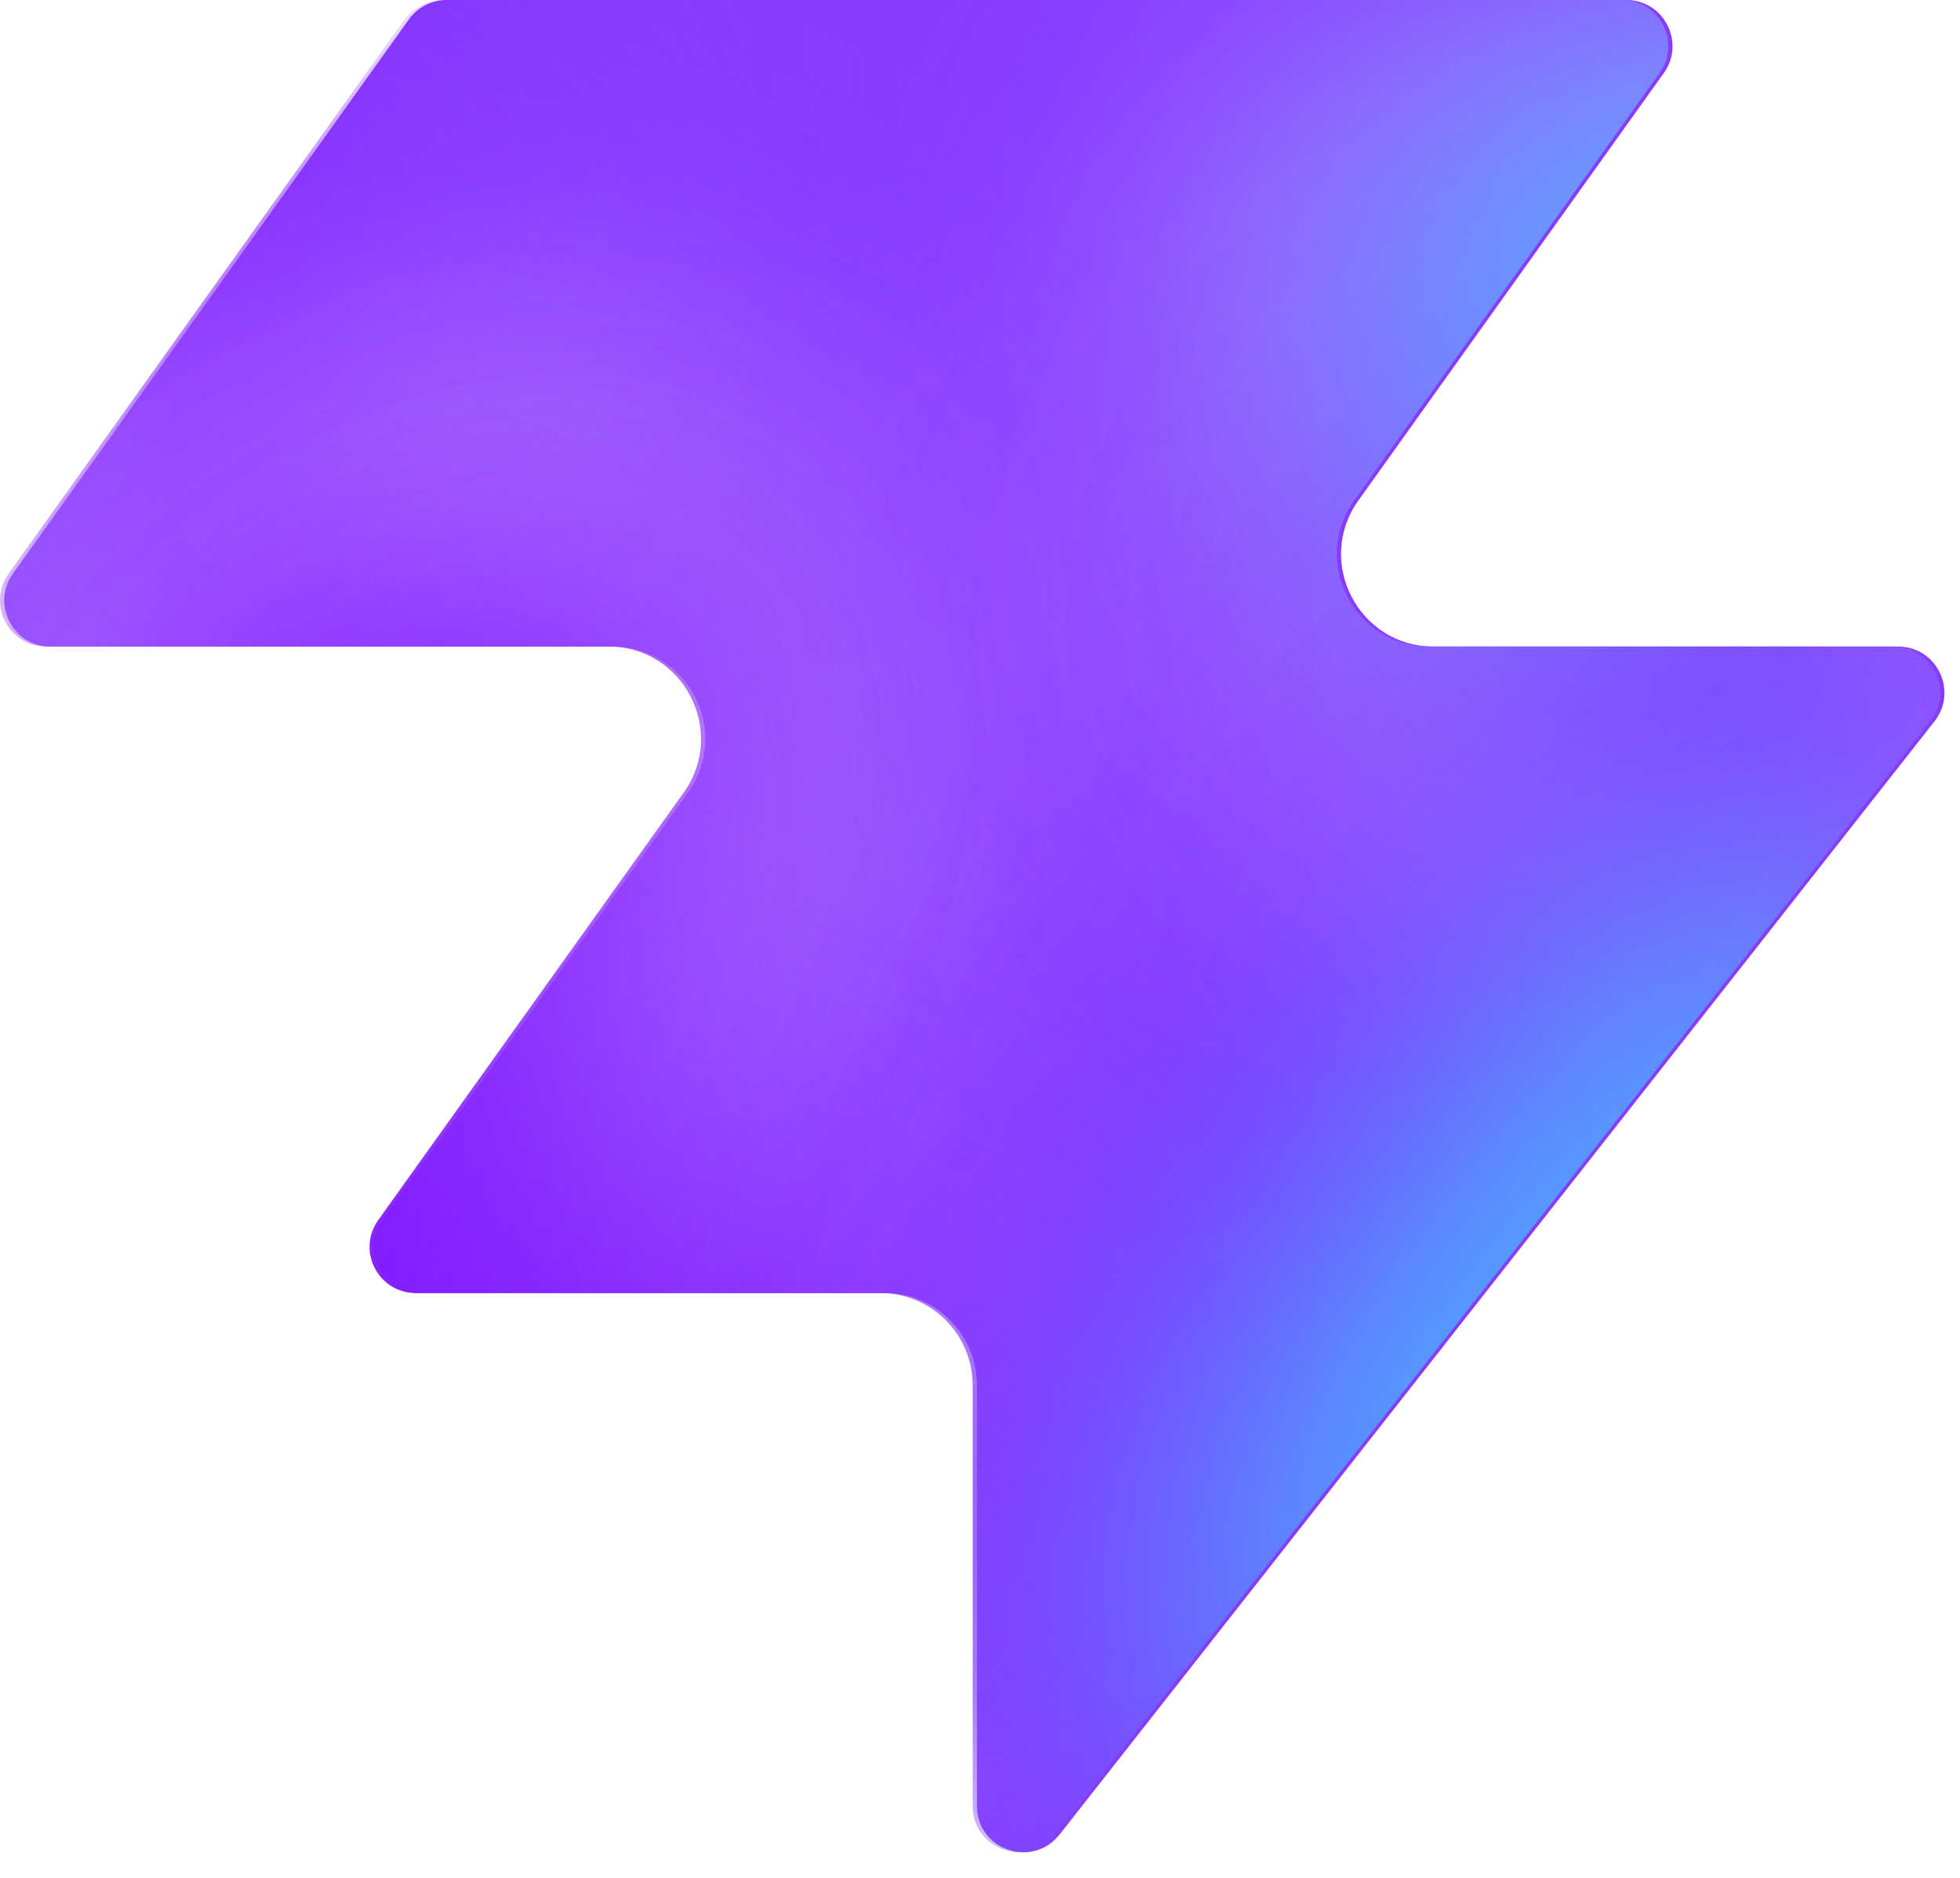
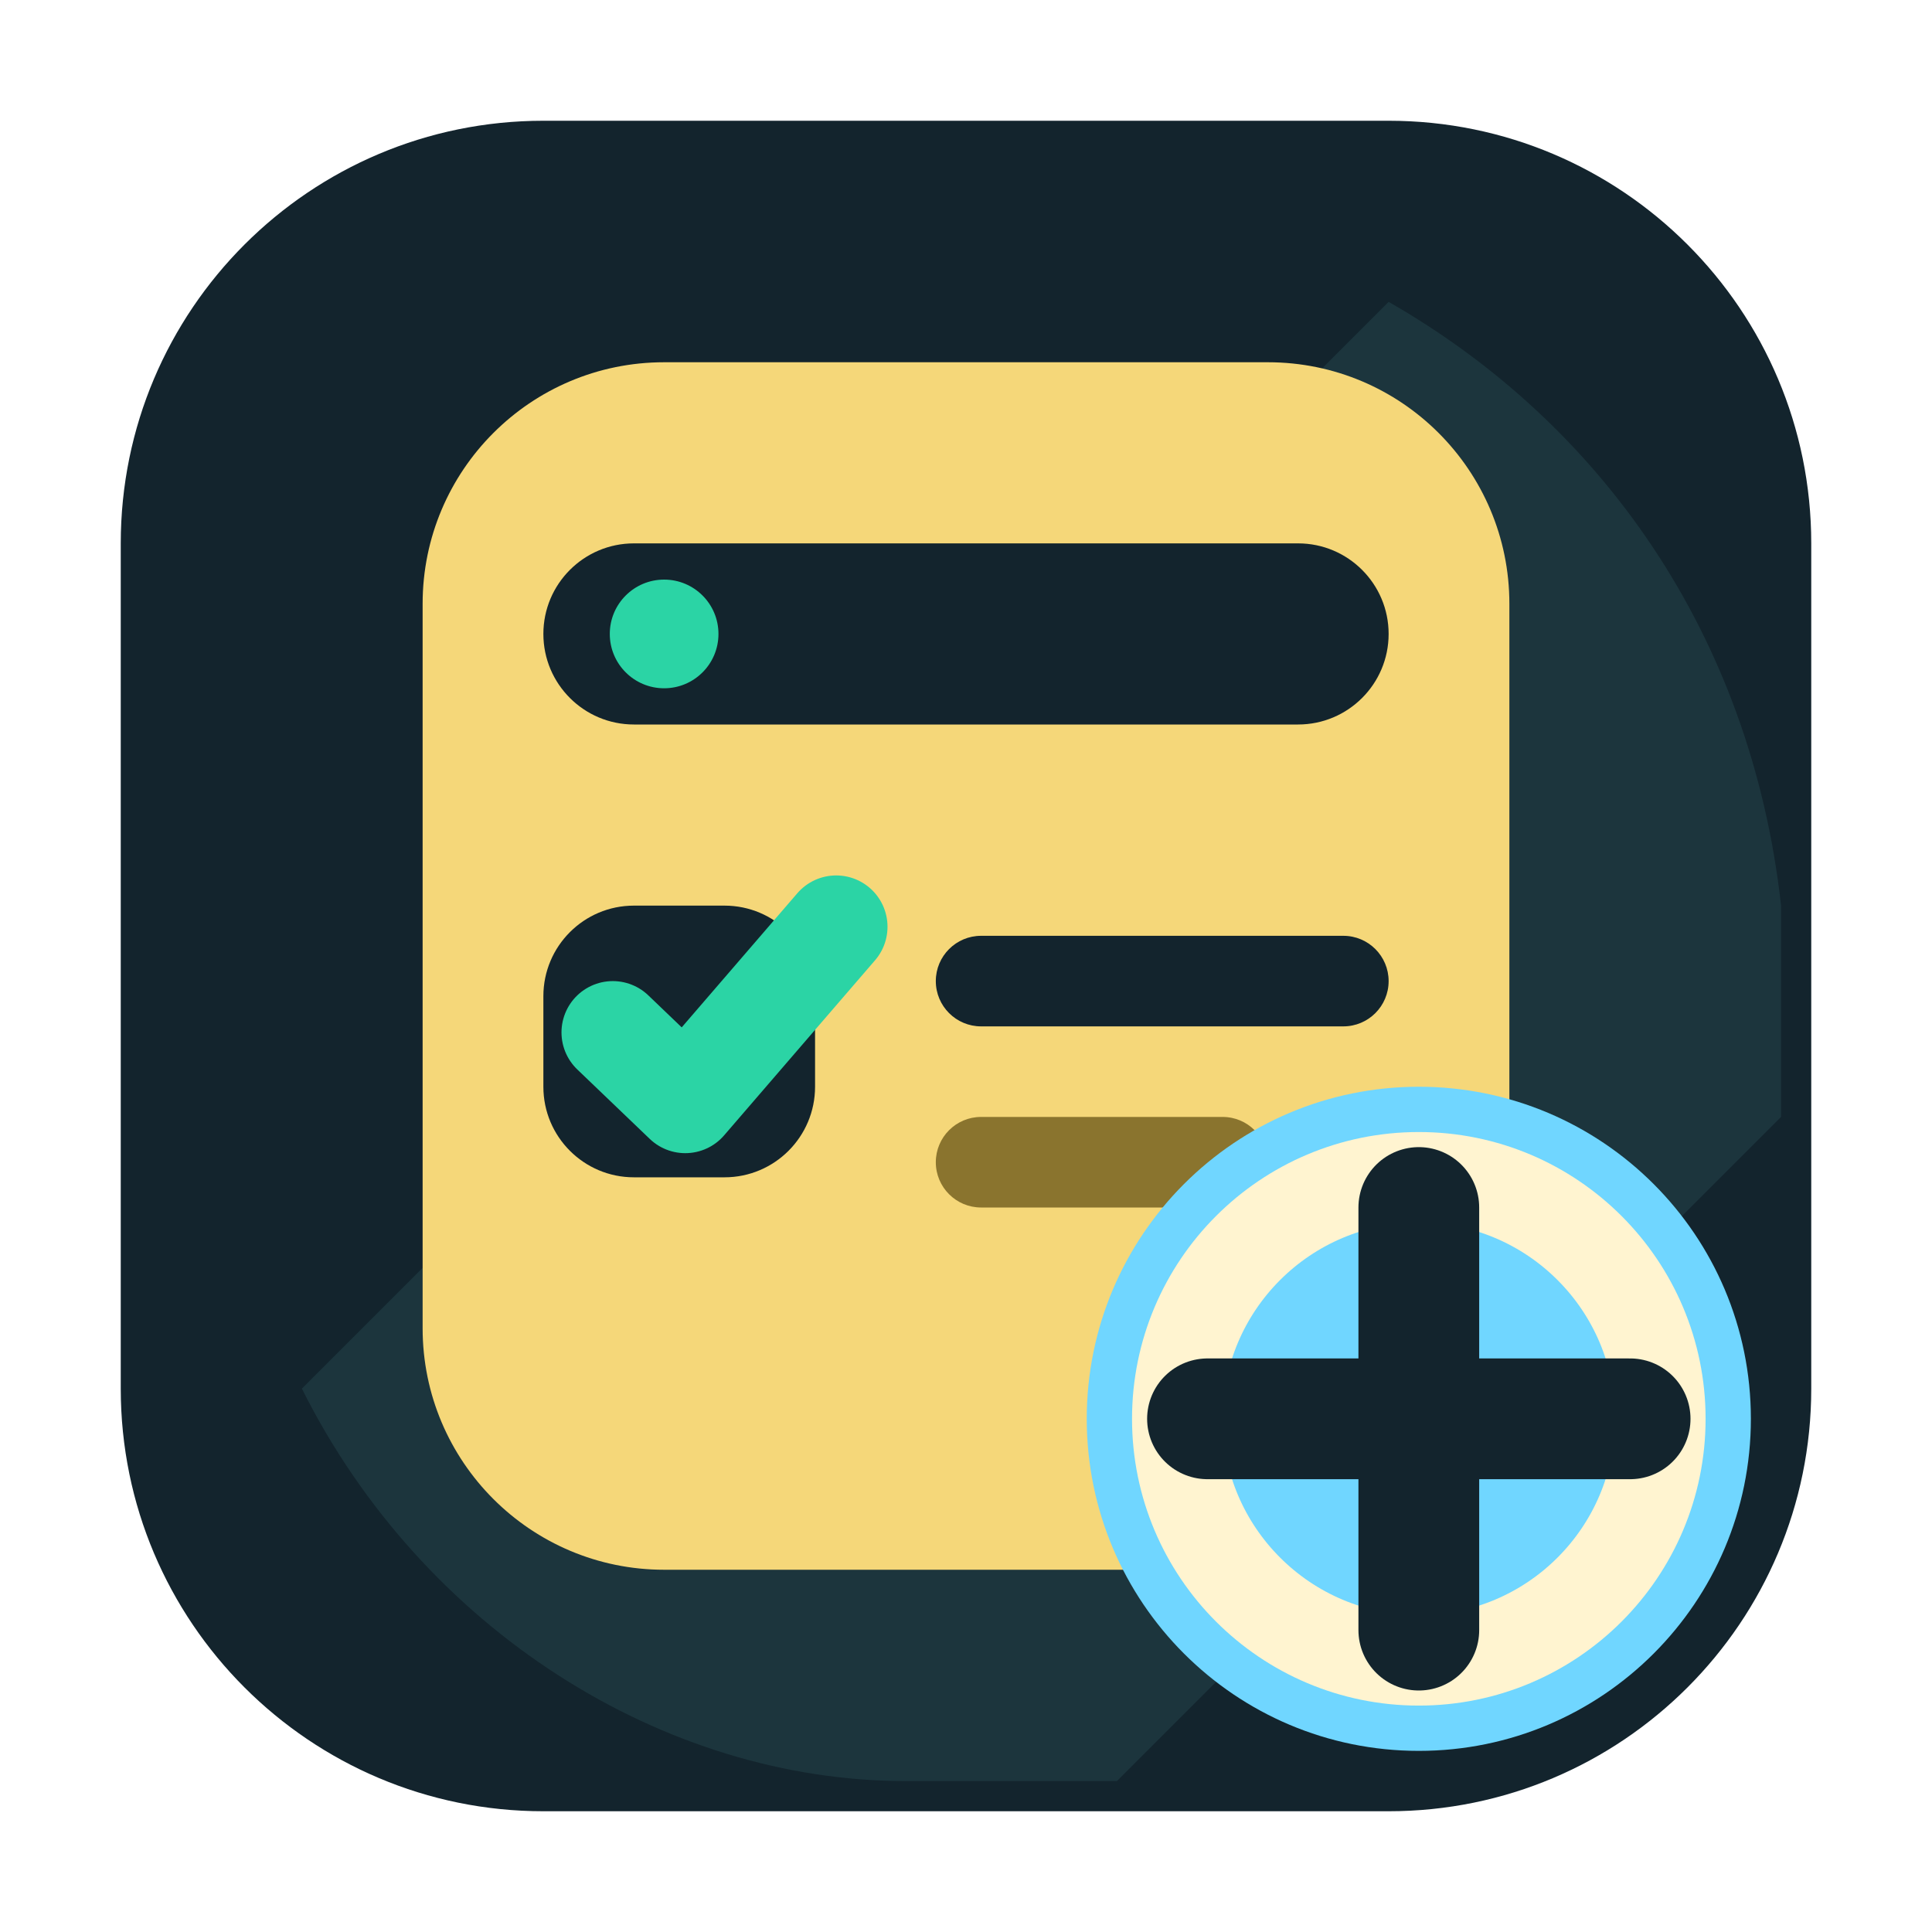
- <svg xmlns="http://www.w3.org/2000/svg" width="48" height="46" fill="none" viewBox="0 0 48 46">
-   <path fill="#863bff" d="M25.946 44.938c-.664.845-2.021.375-2.021-.698V33.937a2.26 2.26 0 0 0-2.262-2.262H10.287c-.92 0-1.456-1.04-.92-1.788l7.48-10.471c1.07-1.497 0-3.578-1.842-3.578H1.237c-.92 0-1.456-1.04-.92-1.788L10.013.474c.214-.297.556-.474.92-.474h28.894c.92 0 1.456 1.04.92 1.788l-7.48 10.471c-1.07 1.498 0 3.579 1.842 3.579h11.377c.943 0 1.473 1.088.89 1.83L25.947 44.94z" style="fill:#863bff;fill:color(display-p3 .525 .23 1);fill-opacity:1" />
-   <mask id="a" width="48" height="46" x="0" y="0" maskUnits="userSpaceOnUse" style="mask-type:alpha">
-     <path fill="#000" d="M25.842 44.938c-.664.844-2.021.375-2.021-.698V33.937a2.26 2.26 0 0 0-2.262-2.262H10.183c-.92 0-1.456-1.04-.92-1.788l7.48-10.471c1.07-1.498 0-3.579-1.842-3.579H1.133c-.92 0-1.456-1.04-.92-1.787L9.91.473c.214-.297.556-.474.92-.474h28.894c.92 0 1.456 1.04.92 1.788l-7.48 10.471c-1.07 1.498 0 3.578 1.842 3.578h11.377c.943 0 1.473 1.088.89 1.832L25.843 44.94z" style="fill:#000;fill-opacity:1" />
-   </mask>
-   <g mask="url(#a)">
-     <g filter="url(#b)">
-       <ellipse cx="5.508" cy="14.704" fill="#ede6ff" rx="5.508" ry="14.704" style="fill:#ede6ff;fill:color(display-p3 .927 .903 1);fill-opacity:1" transform="matrix(.00324 1 1 -.00324 -4.47 31.516)" />
-     </g>
-     <g filter="url(#c)">
-       <ellipse cx="10.399" cy="29.851" fill="#ede6ff" rx="10.399" ry="29.851" style="fill:#ede6ff;fill:color(display-p3 .927 .903 1);fill-opacity:1" transform="matrix(.00324 1 1 -.00324 -39.328 7.883)" />
-     </g>
-     <g filter="url(#d)">
-       <ellipse cx="5.508" cy="30.487" fill="#7e14ff" rx="5.508" ry="30.487" style="fill:#7e14ff;fill:color(display-p3 .492 .077 1);fill-opacity:1" transform="rotate(89.814 -25.913 -14.639)scale(1 -1)" />
-     </g>
-     <g filter="url(#e)">
-       <ellipse cx="5.508" cy="30.599" fill="#7e14ff" rx="5.508" ry="30.599" style="fill:#7e14ff;fill:color(display-p3 .492 .077 1);fill-opacity:1" transform="rotate(89.814 -32.644 -3.334)scale(1 -1)" />
-     </g>
-     <g filter="url(#f)">
-       <ellipse cx="5.508" cy="30.599" fill="#7e14ff" rx="5.508" ry="30.599" style="fill:#7e14ff;fill:color(display-p3 .492 .077 1);fill-opacity:1" transform="matrix(.00324 1 1 -.00324 -34.34 30.47)" />
-     </g>
-     <g filter="url(#g)">
-       <ellipse cx="14.072" cy="22.078" fill="#ede6ff" rx="14.072" ry="22.078" style="fill:#ede6ff;fill:color(display-p3 .927 .903 1);fill-opacity:1" transform="rotate(93.35 24.506 48.493)scale(-1 1)" />
-     </g>
-     <g filter="url(#h)">
-       <ellipse cx="3.47" cy="21.501" fill="#7e14ff" rx="3.47" ry="21.501" style="fill:#7e14ff;fill:color(display-p3 .492 .077 1);fill-opacity:1" transform="rotate(89.009 28.708 47.59)scale(-1 1)" />
-     </g>
-     <g filter="url(#i)">
-       <ellipse cx="3.47" cy="21.501" fill="#7e14ff" rx="3.47" ry="21.501" style="fill:#7e14ff;fill:color(display-p3 .492 .077 1);fill-opacity:1" transform="rotate(89.009 28.708 47.59)scale(-1 1)" />
-     </g>
-     <g filter="url(#j)">
-       <ellipse cx=".387" cy="8.972" fill="#7e14ff" rx="4.407" ry="29.108" style="fill:#7e14ff;fill:color(display-p3 .492 .077 1);fill-opacity:1" transform="rotate(39.51 .387 8.972)" />
-     </g>
-     <g filter="url(#k)">
-       <ellipse cx="47.523" cy="-6.092" fill="#7e14ff" rx="4.407" ry="29.108" style="fill:#7e14ff;fill:color(display-p3 .492 .077 1);fill-opacity:1" transform="rotate(37.892 47.523 -6.092)" />
-     </g>
-     <g filter="url(#l)">
-       <ellipse cx="41.412" cy="6.333" fill="#47bfff" rx="5.971" ry="9.665" style="fill:#47bfff;fill:color(display-p3 .28 .748 1);fill-opacity:1" transform="rotate(37.892 41.412 6.333)" />
-     </g>
-     <g filter="url(#m)">
-       <ellipse cx="-1.879" cy="38.332" fill="#7e14ff" rx="4.407" ry="29.108" style="fill:#7e14ff;fill:color(display-p3 .492 .077 1);fill-opacity:1" transform="rotate(37.892 -1.88 38.332)" />
-     </g>
-     <g filter="url(#n)">
-       <ellipse cx="-1.879" cy="38.332" fill="#7e14ff" rx="4.407" ry="29.108" style="fill:#7e14ff;fill:color(display-p3 .492 .077 1);fill-opacity:1" transform="rotate(37.892 -1.88 38.332)" />
-     </g>
-     <g filter="url(#o)">
-       <ellipse cx="35.651" cy="29.907" fill="#7e14ff" rx="4.407" ry="29.108" style="fill:#7e14ff;fill:color(display-p3 .492 .077 1);fill-opacity:1" transform="rotate(37.892 35.651 29.907)" />
-     </g>
-     <g filter="url(#p)">
-       <ellipse cx="38.418" cy="32.4" fill="#47bfff" rx="5.971" ry="15.297" style="fill:#47bfff;fill:color(display-p3 .28 .748 1);fill-opacity:1" transform="rotate(37.892 38.418 32.4)" />
-     </g>
-   </g>
-   <defs>
-     <filter id="b" width="60.045" height="41.654" x="-19.77" y="16.149" color-interpolation-filters="sRGB" filterUnits="userSpaceOnUse">
-       <feFlood flood-opacity="0" result="BackgroundImageFix" />
-       <feBlend in="SourceGraphic" in2="BackgroundImageFix" result="shape" />
-       <feGaussianBlur result="effect1_foregroundBlur_2002_17158" stdDeviation="7.659" />
-     </filter>
-     <filter id="c" width="90.34" height="51.437" x="-54.613" y="-7.533" color-interpolation-filters="sRGB" filterUnits="userSpaceOnUse">
-       <feFlood flood-opacity="0" result="BackgroundImageFix" />
-       <feBlend in="SourceGraphic" in2="BackgroundImageFix" result="shape" />
-       <feGaussianBlur result="effect1_foregroundBlur_2002_17158" stdDeviation="7.659" />
-     </filter>
-     <filter id="d" width="79.355" height="29.4" x="-49.64" y="2.03" color-interpolation-filters="sRGB" filterUnits="userSpaceOnUse">
-       <feFlood flood-opacity="0" result="BackgroundImageFix" />
-       <feBlend in="SourceGraphic" in2="BackgroundImageFix" result="shape" />
-       <feGaussianBlur result="effect1_foregroundBlur_2002_17158" stdDeviation="4.596" />
-     </filter>
-     <filter id="e" width="79.579" height="29.4" x="-45.045" y="20.029" color-interpolation-filters="sRGB" filterUnits="userSpaceOnUse">
-       <feFlood flood-opacity="0" result="BackgroundImageFix" />
-       <feBlend in="SourceGraphic" in2="BackgroundImageFix" result="shape" />
-       <feGaussianBlur result="effect1_foregroundBlur_2002_17158" stdDeviation="4.596" />
-     </filter>
-     <filter id="f" width="79.579" height="29.4" x="-43.513" y="21.178" color-interpolation-filters="sRGB" filterUnits="userSpaceOnUse">
-       <feFlood flood-opacity="0" result="BackgroundImageFix" />
-       <feBlend in="SourceGraphic" in2="BackgroundImageFix" result="shape" />
-       <feGaussianBlur result="effect1_foregroundBlur_2002_17158" stdDeviation="4.596" />
-     </filter>
-     <filter id="g" width="74.749" height="58.852" x="15.756" y="-17.901" color-interpolation-filters="sRGB" filterUnits="userSpaceOnUse">
-       <feFlood flood-opacity="0" result="BackgroundImageFix" />
-       <feBlend in="SourceGraphic" in2="BackgroundImageFix" result="shape" />
-       <feGaussianBlur result="effect1_foregroundBlur_2002_17158" stdDeviation="7.659" />
-     </filter>
-     <filter id="h" width="61.377" height="25.362" x="23.548" y="2.284" color-interpolation-filters="sRGB" filterUnits="userSpaceOnUse">
-       <feFlood flood-opacity="0" result="BackgroundImageFix" />
-       <feBlend in="SourceGraphic" in2="BackgroundImageFix" result="shape" />
-       <feGaussianBlur result="effect1_foregroundBlur_2002_17158" stdDeviation="4.596" />
-     </filter>
-     <filter id="i" width="61.377" height="25.362" x="23.548" y="2.284" color-interpolation-filters="sRGB" filterUnits="userSpaceOnUse">
-       <feFlood flood-opacity="0" result="BackgroundImageFix" />
-       <feBlend in="SourceGraphic" in2="BackgroundImageFix" result="shape" />
-       <feGaussianBlur result="effect1_foregroundBlur_2002_17158" stdDeviation="4.596" />
-     </filter>
-     <filter id="j" width="56.045" height="63.649" x="-27.636" y="-22.853" color-interpolation-filters="sRGB" filterUnits="userSpaceOnUse">
-       <feFlood flood-opacity="0" result="BackgroundImageFix" />
-       <feBlend in="SourceGraphic" in2="BackgroundImageFix" result="shape" />
-       <feGaussianBlur result="effect1_foregroundBlur_2002_17158" stdDeviation="4.596" />
-     </filter>
-     <filter id="k" width="54.814" height="64.646" x="20.116" y="-38.415" color-interpolation-filters="sRGB" filterUnits="userSpaceOnUse">
-       <feFlood flood-opacity="0" result="BackgroundImageFix" />
-       <feBlend in="SourceGraphic" in2="BackgroundImageFix" result="shape" />
-       <feGaussianBlur result="effect1_foregroundBlur_2002_17158" stdDeviation="4.596" />
-     </filter>
-     <filter id="l" width="33.541" height="35.313" x="24.641" y="-11.323" color-interpolation-filters="sRGB" filterUnits="userSpaceOnUse">
-       <feFlood flood-opacity="0" result="BackgroundImageFix" />
-       <feBlend in="SourceGraphic" in2="BackgroundImageFix" result="shape" />
-       <feGaussianBlur result="effect1_foregroundBlur_2002_17158" stdDeviation="4.596" />
-     </filter>
-     <filter id="m" width="54.814" height="64.646" x="-29.286" y="6.009" color-interpolation-filters="sRGB" filterUnits="userSpaceOnUse">
-       <feFlood flood-opacity="0" result="BackgroundImageFix" />
-       <feBlend in="SourceGraphic" in2="BackgroundImageFix" result="shape" />
-       <feGaussianBlur result="effect1_foregroundBlur_2002_17158" stdDeviation="4.596" />
-     </filter>
-     <filter id="n" width="54.814" height="64.646" x="-29.286" y="6.009" color-interpolation-filters="sRGB" filterUnits="userSpaceOnUse">
-       <feFlood flood-opacity="0" result="BackgroundImageFix" />
-       <feBlend in="SourceGraphic" in2="BackgroundImageFix" result="shape" />
-       <feGaussianBlur result="effect1_foregroundBlur_2002_17158" stdDeviation="4.596" />
-     </filter>
-     <filter id="o" width="54.814" height="64.646" x="8.244" y="-2.416" color-interpolation-filters="sRGB" filterUnits="userSpaceOnUse">
-       <feFlood flood-opacity="0" result="BackgroundImageFix" />
-       <feBlend in="SourceGraphic" in2="BackgroundImageFix" result="shape" />
-       <feGaussianBlur result="effect1_foregroundBlur_2002_17158" stdDeviation="4.596" />
-     </filter>
-     <filter id="p" width="39.409" height="43.623" x="18.713" y="10.588" color-interpolation-filters="sRGB" filterUnits="userSpaceOnUse">
-       <feFlood flood-opacity="0" result="BackgroundImageFix" />
-       <feBlend in="SourceGraphic" in2="BackgroundImageFix" result="shape" />
-       <feGaussianBlur result="effect1_foregroundBlur_2002_17158" stdDeviation="4.596" />
-     </filter>
-   </defs>
+ <svg xmlns="http://www.w3.org/2000/svg" viewBox="0 0 64 64" role="img" aria-label="mystia-steward-companion">
+   <rect x="4" y="4" width="56" height="56" rx="14" fill="#13242d" />
+   <path d="M10 46 46 10c7 4 12 11 13 20v7L37 59h-7c-8 0-16-5-20-13Z" fill="#23434a" opacity=".55" />
+   <rect x="14" y="12" width="36" height="40" rx="8" fill="#f5d779" />
+   <rect x="18" y="18" width="28" height="6" rx="3" fill="#13242d" />
+   <circle cx="22" cy="21" r="1.8" fill="#2bd4a5" />
+   <rect x="18" y="30" width="9" height="9" rx="3" fill="#13242d" />
+   <path d="m20.3 34.2 2.4 2.3 5-5.8" fill="none" stroke="#2bd4a5" stroke-width="3.4" stroke-linecap="round" stroke-linejoin="round" />
+   <rect x="31" y="31" width="15" height="3" rx="1.5" fill="#13242d" />
+   <rect x="31" y="37" width="11" height="3" rx="1.5" fill="#8a742e" />
+   <circle cx="47" cy="47" r="11" fill="#70d6ff" />
+   <circle cx="47" cy="47" r="8" fill="none" stroke="#fff4d0" stroke-width="3" />
+   <path d="M47 40v14M40 47h14" stroke="#13242d" stroke-width="4" stroke-linecap="round" />
</svg>
